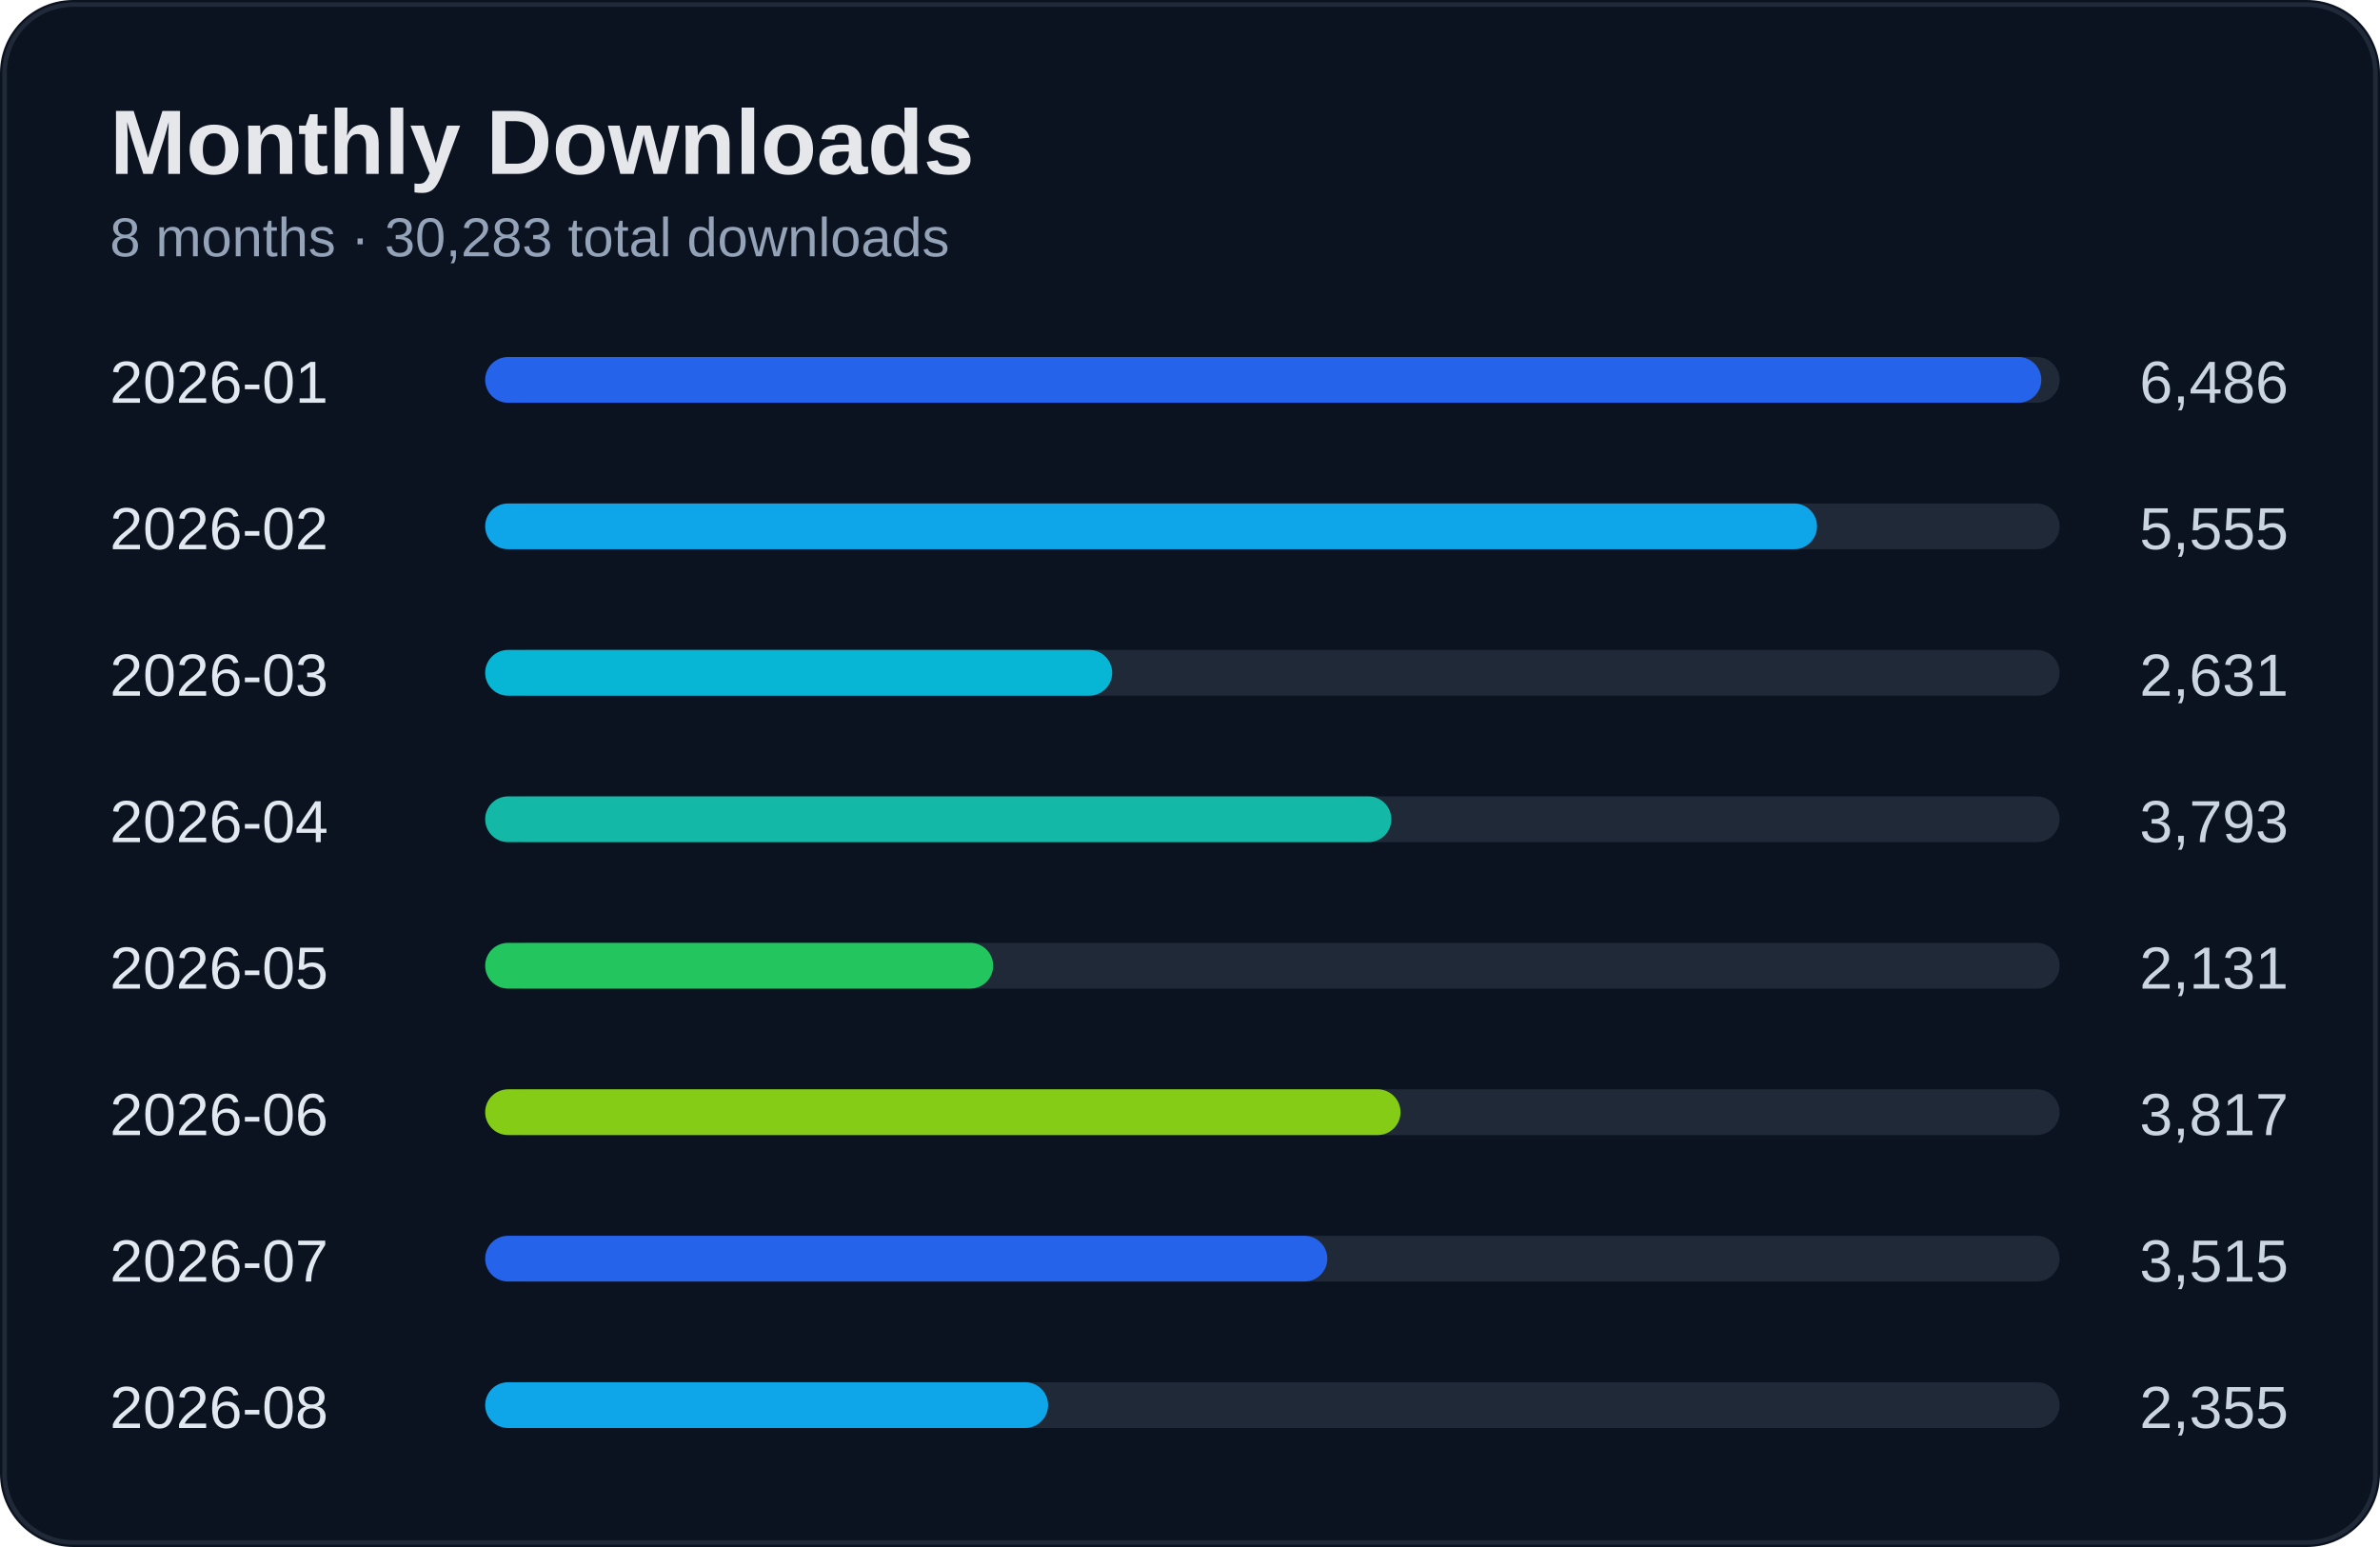
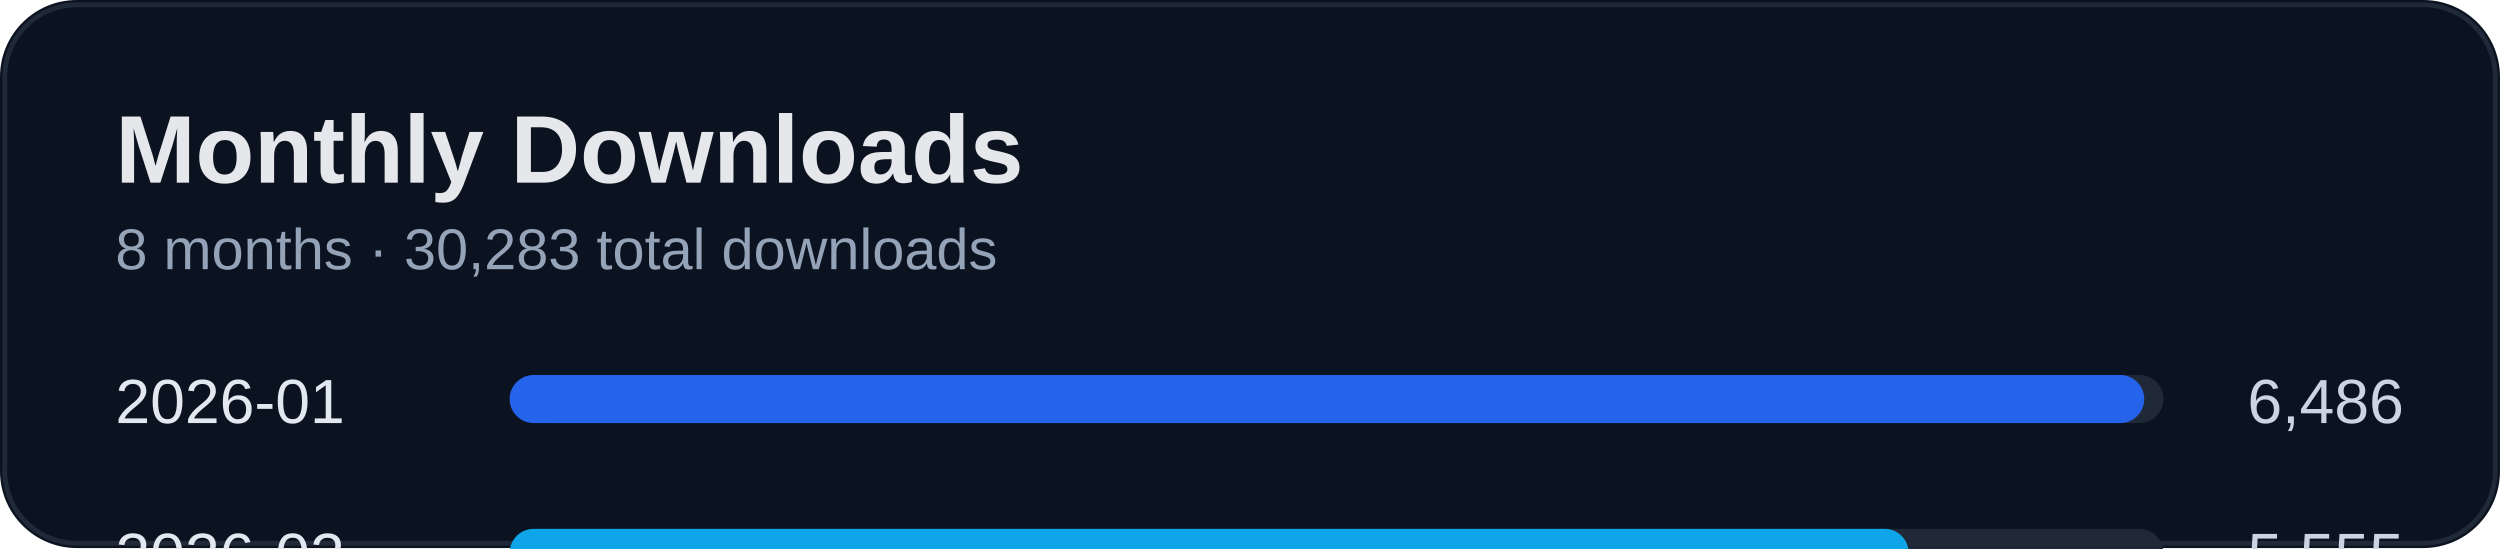
- <svg xmlns="http://www.w3.org/2000/svg" width="520" height="338" viewBox="0 0 520 338">
+ <svg xmlns="http://www.w3.org/2000/svg" width="520" height="114" viewBox="0 0 520 114">
  <rect width="100%" height="100%" rx="16" fill="#0b1220" />
-   <rect x="1" y="1" width="518" height="336" rx="15" fill="none" stroke="#1f2937" />
+   <rect x="1" y="1" width="518" height="112" rx="15" fill="none" stroke="#1f2937" />
  <text x="24" y="38" fill="#e5e7eb" font-size="20" font-weight="700" font-family="Segoe UI, Arial">Monthly Downloads</text>
  <text x="24" y="56" fill="#94a3b8" font-size="12" font-family="Segoe UI, Arial">8 months · 30,283 total downloads</text>
  <text x="24" y="88" fill="#e2e8f0" font-size="13" font-family="Segoe UI, Arial">2026-01</text>
  <text x="500" y="88" fill="#cbd5e1" font-size="13" text-anchor="end" font-family="Segoe UI, Arial">6,486</text>
  <rect x="110" y="78" width="340" height="10" rx="5" fill="#1f2937" />
  <rect x="106" y="78" width="340" height="10" rx="5" fill="#2563eb" />
  <text x="24" y="120" fill="#e2e8f0" font-size="13" font-family="Segoe UI, Arial">2026-02</text>
  <text x="500" y="120" fill="#cbd5e1" font-size="13" text-anchor="end" font-family="Segoe UI, Arial">5,555</text>
  <rect x="110" y="110" width="340" height="10" rx="5" fill="#1f2937" />
  <rect x="106" y="110" width="291" height="10" rx="5" fill="#0ea5e9" />
  <text x="24" y="152" fill="#e2e8f0" font-size="13" font-family="Segoe UI, Arial">2026-03</text>
  <text x="500" y="152" fill="#cbd5e1" font-size="13" text-anchor="end" font-family="Segoe UI, Arial">2,631</text>
  <rect x="110" y="142" width="340" height="10" rx="5" fill="#1f2937" />
  <rect x="106" y="142" width="137" height="10" rx="5" fill="#06b6d4" />
  <text x="24" y="184" fill="#e2e8f0" font-size="13" font-family="Segoe UI, Arial">2026-04</text>
  <text x="500" y="184" fill="#cbd5e1" font-size="13" text-anchor="end" font-family="Segoe UI, Arial">3,793</text>
  <rect x="110" y="174" width="340" height="10" rx="5" fill="#1f2937" />
  <rect x="106" y="174" width="198" height="10" rx="5" fill="#14b8a6" />
  <text x="24" y="216" fill="#e2e8f0" font-size="13" font-family="Segoe UI, Arial">2026-05</text>
  <text x="500" y="216" fill="#cbd5e1" font-size="13" text-anchor="end" font-family="Segoe UI, Arial">2,131</text>
  <rect x="110" y="206" width="340" height="10" rx="5" fill="#1f2937" />
  <rect x="106" y="206" width="111" height="10" rx="5" fill="#22c55e" />
  <text x="24" y="248" fill="#e2e8f0" font-size="13" font-family="Segoe UI, Arial">2026-06</text>
  <text x="500" y="248" fill="#cbd5e1" font-size="13" text-anchor="end" font-family="Segoe UI, Arial">3,817</text>
  <rect x="110" y="238" width="340" height="10" rx="5" fill="#1f2937" />
  <rect x="106" y="238" width="200" height="10" rx="5" fill="#84cc16" />
  <text x="24" y="280" fill="#e2e8f0" font-size="13" font-family="Segoe UI, Arial">2026-07</text>
  <text x="500" y="280" fill="#cbd5e1" font-size="13" text-anchor="end" font-family="Segoe UI, Arial">3,515</text>
  <rect x="110" y="270" width="340" height="10" rx="5" fill="#1f2937" />
  <rect x="106" y="270" width="184" height="10" rx="5" fill="#2563eb" />
  <text x="24" y="312" fill="#e2e8f0" font-size="13" font-family="Segoe UI, Arial">2026-08</text>
  <text x="500" y="312" fill="#cbd5e1" font-size="13" text-anchor="end" font-family="Segoe UI, Arial">2,355</text>
  <rect x="110" y="302" width="340" height="10" rx="5" fill="#1f2937" />
  <rect x="106" y="302" width="123" height="10" rx="5" fill="#0ea5e9" />
</svg>
